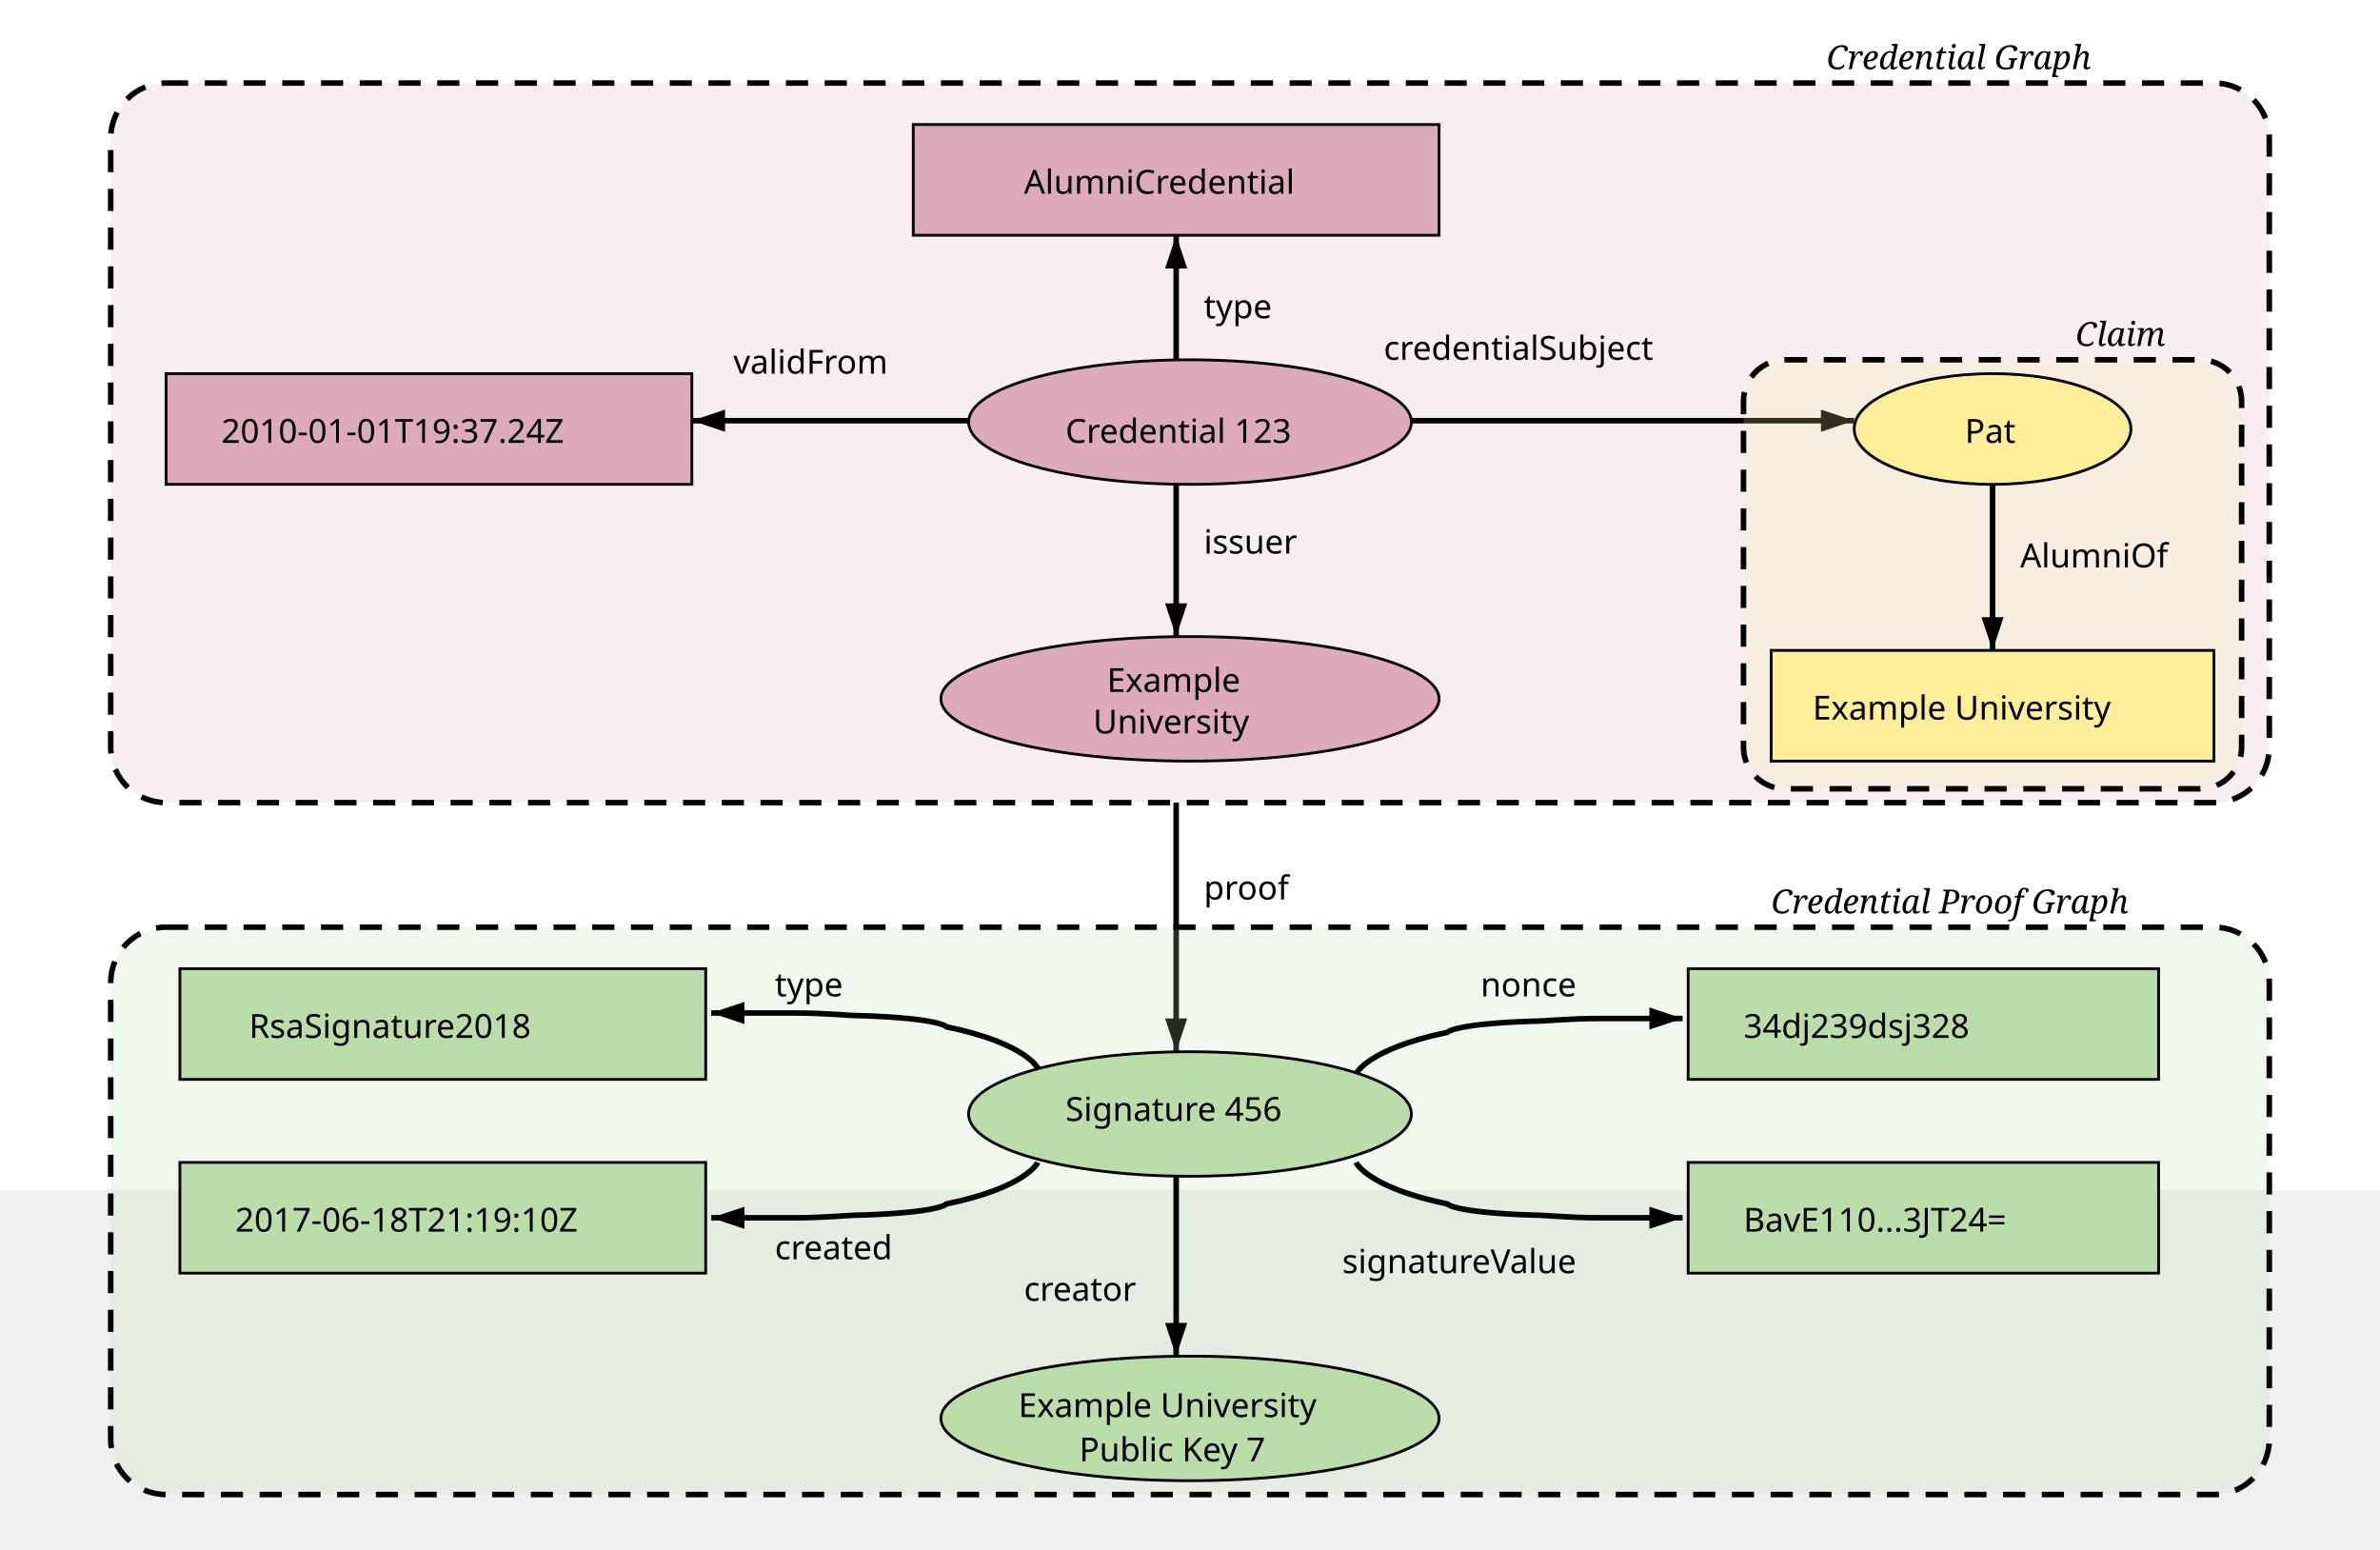
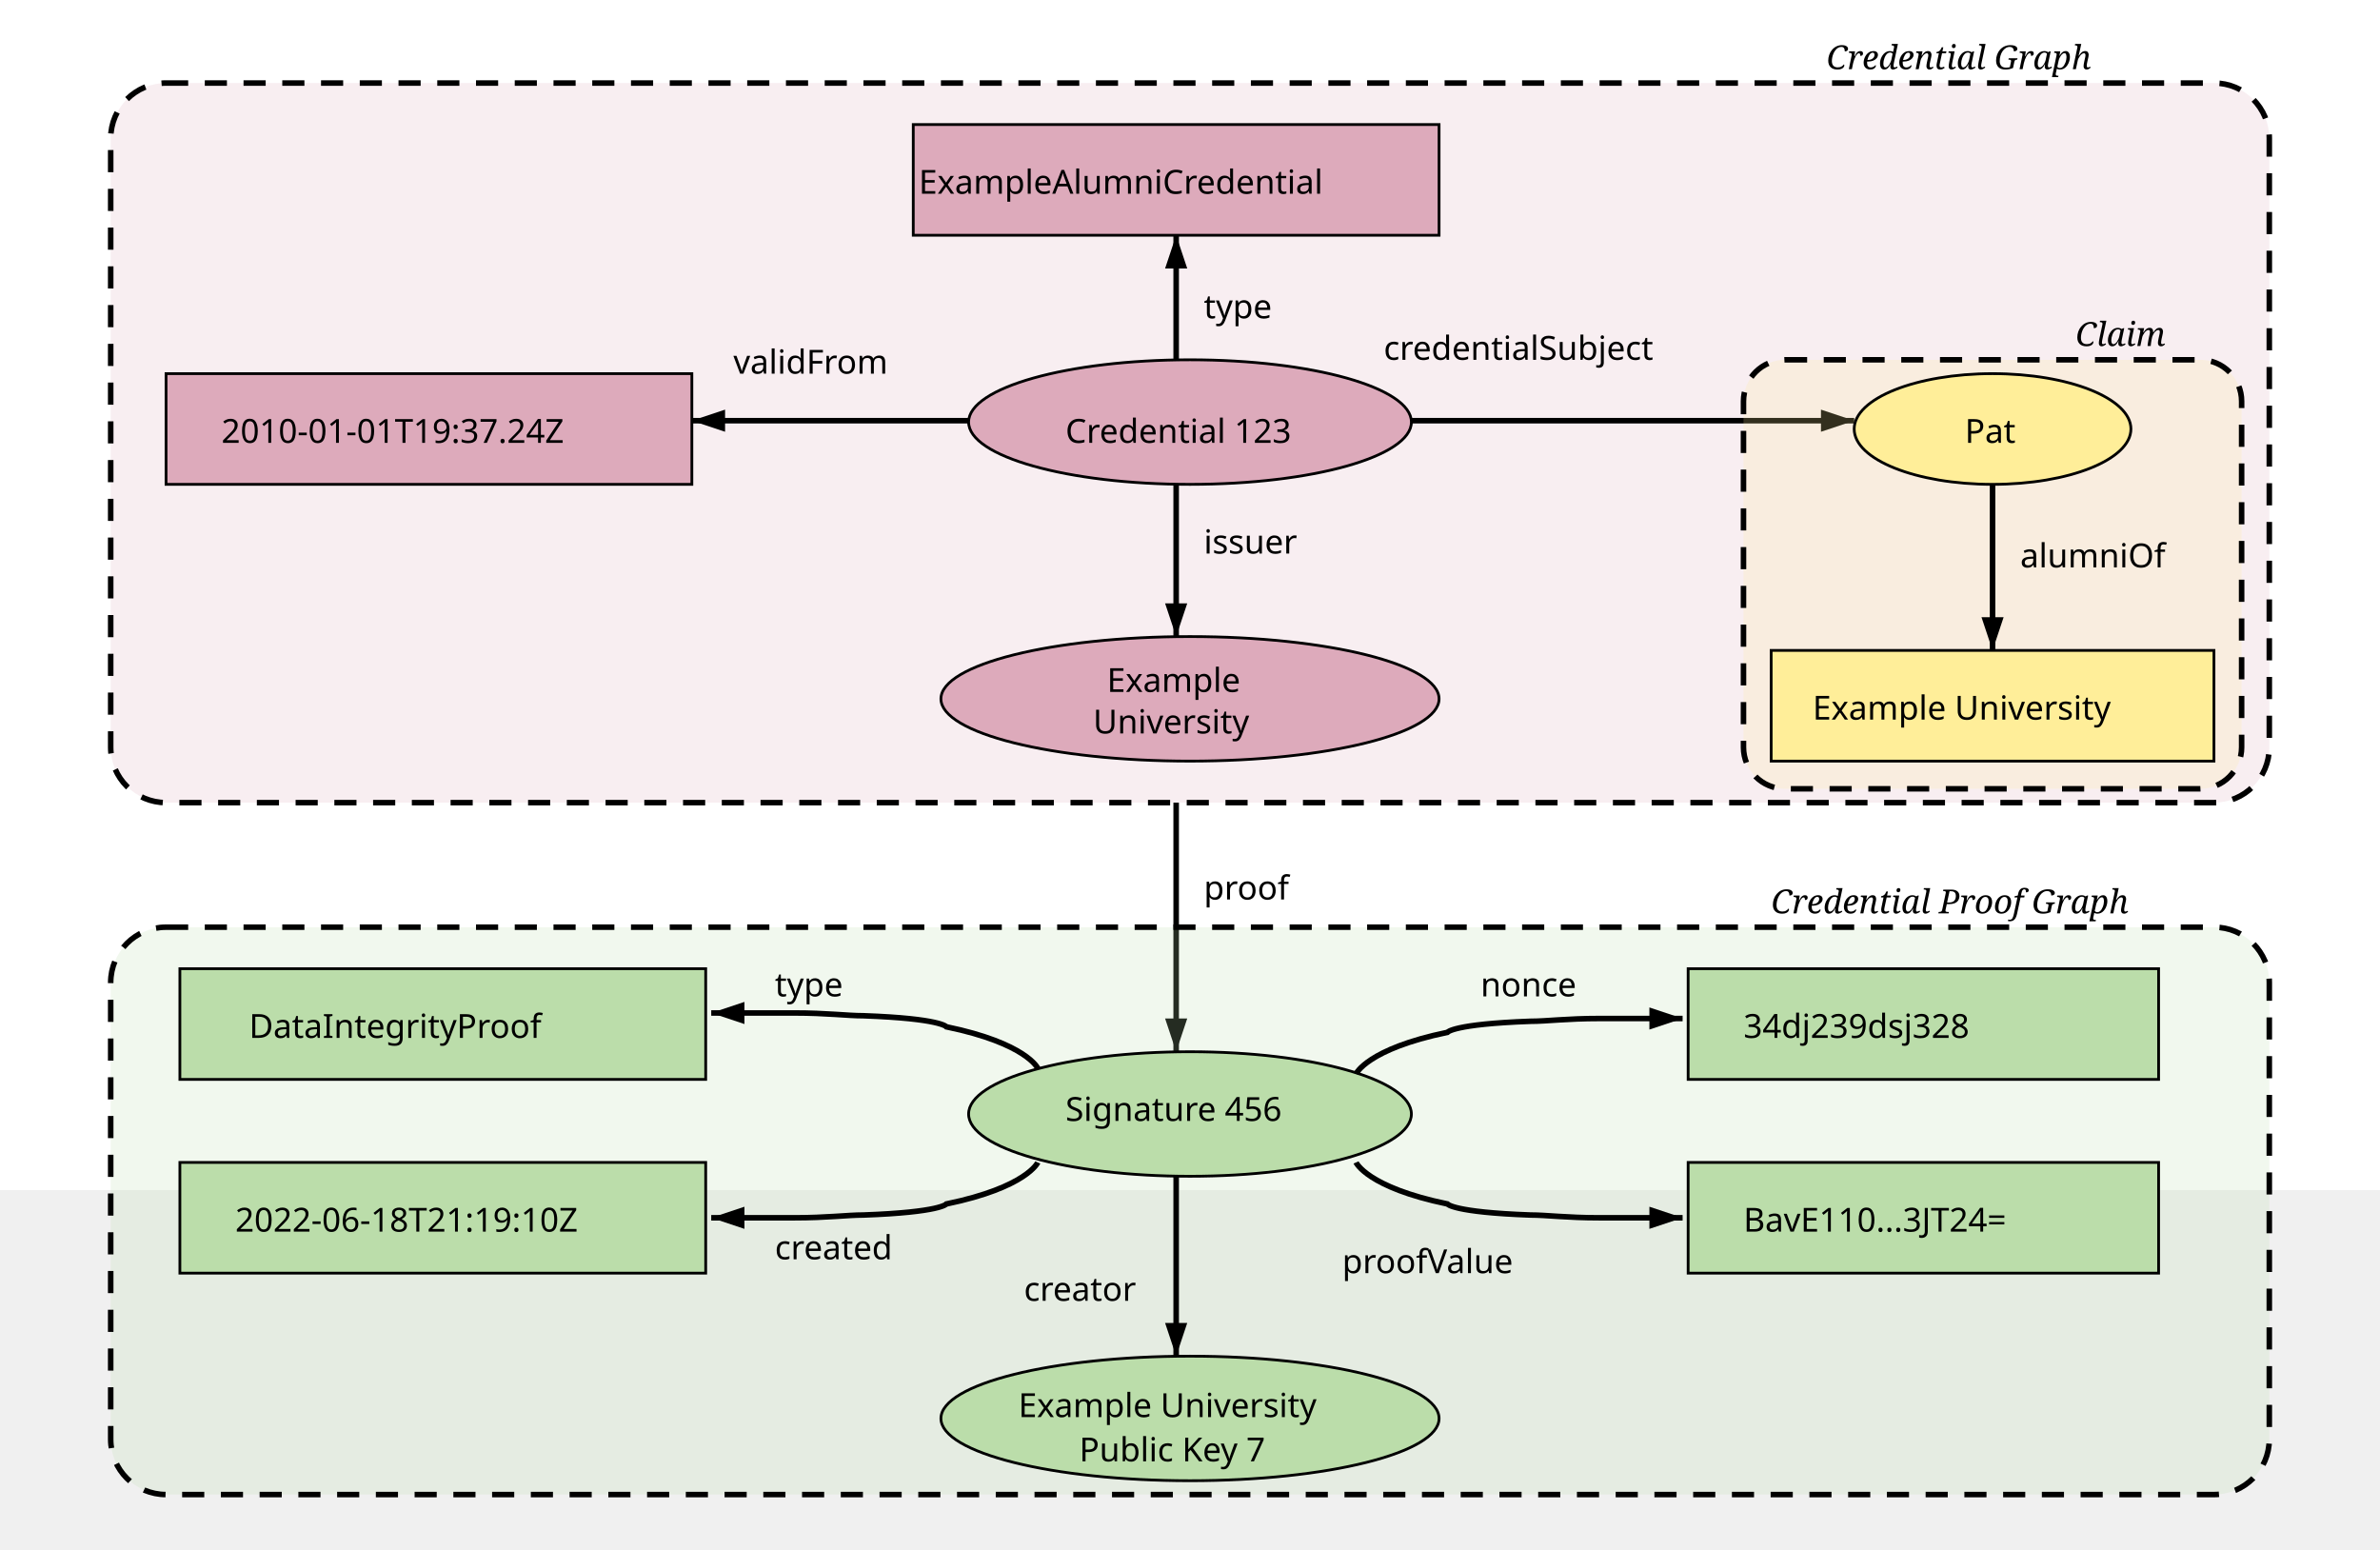
<svg xmlns="http://www.w3.org/2000/svg" version="1.1" viewBox="0 130 860 560" fill="none">
  <defs>
    <style>
      rect { stroke-width: 1 ; stroke: #000}
		  .graph { stroke-width: 2; stroke-dasharray: 8,6; fill-opacity: 0.2}
			.graph-label {font-family: serif ; font-style: italic }
			line, .arcs { stroke: #000 ; stroke-width: 2; marker-end: url(#arrow) }
  		text { fill: #000; font-size: 12 ; font-family: sans-serif }
			.credential &gt; rect { fill: #dab}
			.credential-proof &gt; rect { fill: #bda}
			.claim &gt; rect { fill: #fe9}
		  #background {stroke: none; fill: #fff; width:100%;height:100%}
  	</style>
    <marker id="arrow" viewBox="0 0 6 4" refX="6" refY="2" fill="#000" markerWidth="6" markerHeight="4" orient="auto">
      <path d="M0 0v4l6 -2z" />
    </marker>
  </defs>
  <rect id="background" />
  <g>
    <g class="credential">
      <text class="graph-label" x="660" y="155">Credential Graph</text>
      <rect x="40" y="160" rx="20" width="780" height="260" class="graph" />
      <rect x="350" y="260" rx="80" width="160" ry="25" height="45" />
      <text x="385" y="290">Credential 123</text>
      <line x1="350" y1="282" x2="250" y2="282" />
      <text x="265" y="265">validFrom</text>
      <rect x="60" y="265" width="190" height="40" />
      <text x="80" y="290">2010-01-01T19:37.24Z</text>
      <line x1="425" y1="260" x2="425" y2="215" />
      <text x="435" y="245">type</text>
      <rect x="330" y="175" width="190" height="40" />
-       <text x="370" y="200">AlumniCredential</text>
+       <text x="332" y="200">ExampleAlumniCredential</text>
      <line x1="510" y1="282" x2="670" y2="282" />
      <text x="500" y="260">credentialSubject</text>
      <g class="claim">
        <rect x="630" y="260" width="180" height="155" class="graph" rx="15" />
        <text x="750" y="255" class="graph-label">Claim</text>
        <rect x="670" y="265" width="100" height="40" rx="50" ry="20" />
        <text x="710" y="290">Pat</text>
        <line x1="720" y1="305" x2="720" y2="365" />
-         <text x="730" y="335">AlumniOf</text>
+         <text x="730" y="335">alumniOf</text>
        <rect x="640" y="365" width="160" height="40" />
        <text x="655" y="390" fill="#000">Example University</text>
      </g>
      <line x1="425" y1="305" x2="425" y2="360" />
      <text x="435" y="330">issuer</text>
      <rect x="340" y="360" rx="90" width="180" ry="25" height="45" />
      <text x="400" y="380">Example
						<tspan x="395" dy="15">University</tspan>
      </text>
    </g>
    <line x1="425" y1="420" x2="425" y2="510" />
    <text x="435" y="455">proof</text>
    <g class="credential-proof">
      <text class="graph-label" x="640" y="460">Credential Proof Graph</text>
      <rect x="40" y="465" rx="20" width="780" height="205" class="graph" />
      <rect x="350" y="510" width="160" height="45" rx="80" ry="25" />
      <text x="385" y="535">Signature 456</text>
      <path class="arcs" d="m375 516c0 0 -4 -9 -33 -15c0 0 -2 -3 -30 -4c-6 0 -13 -1 -25 -1h-30" />
      <text x="280" y="490">type</text>
      <rect x="65" y="480" height="40" width="190" />
-       <text x="90" y="505">RsaSignature2018</text>
+       <text x="90" y="505">DataIntegrityProof</text>
      <path class="arcs" d="m375 550c0 0 -4 9 -33 15c0 0 -2 3 -30 4c-6 0 -13 1 -25 1h-30" />
      <text x="280" y="585">created</text>
      <rect x="65" y="550" width="190" height="40" />
-       <text x="85" y="575">2017-06-18T21:19:10Z</text>
+       <text x="85" y="575">2022-06-18T21:19:10Z</text>
      <path class="arcs" d="m490 518c0 0 4 -9 33 -15c0 0 2 -3 30 -4c6 0 13 -1 25 -1h30" />
      <text x="535" y="490">nonce</text>
      <rect x="610" y="480" width="170" height="40" />
      <text x="630" y="505">34dj239dsj328</text>
      <path class="arcs" d="m490 550c0 0 4 9 33 15c0 0 2 3 30 4c6 0 13 1 25 1h30" />
-       <text x="485" y="590">signatureValue</text>
+       <text x="485" y="590">proofValue</text>
      <rect x="610" y="550" width="170" height="40" />
      <text x="630" y="575">BavE110...3JT24=</text>
      <line x1="425" y1="555" x2="425" y2="620" />
      <text x="370" y="600">creator</text>
      <rect x="340" y="620" rx="90" width="180" ry="25" height="45" />
      <text x="368" y="642">Example University
			    <tspan x="390" dy="16">Public Key 7</tspan>
      </text>
    </g>
  </g>
</svg>
